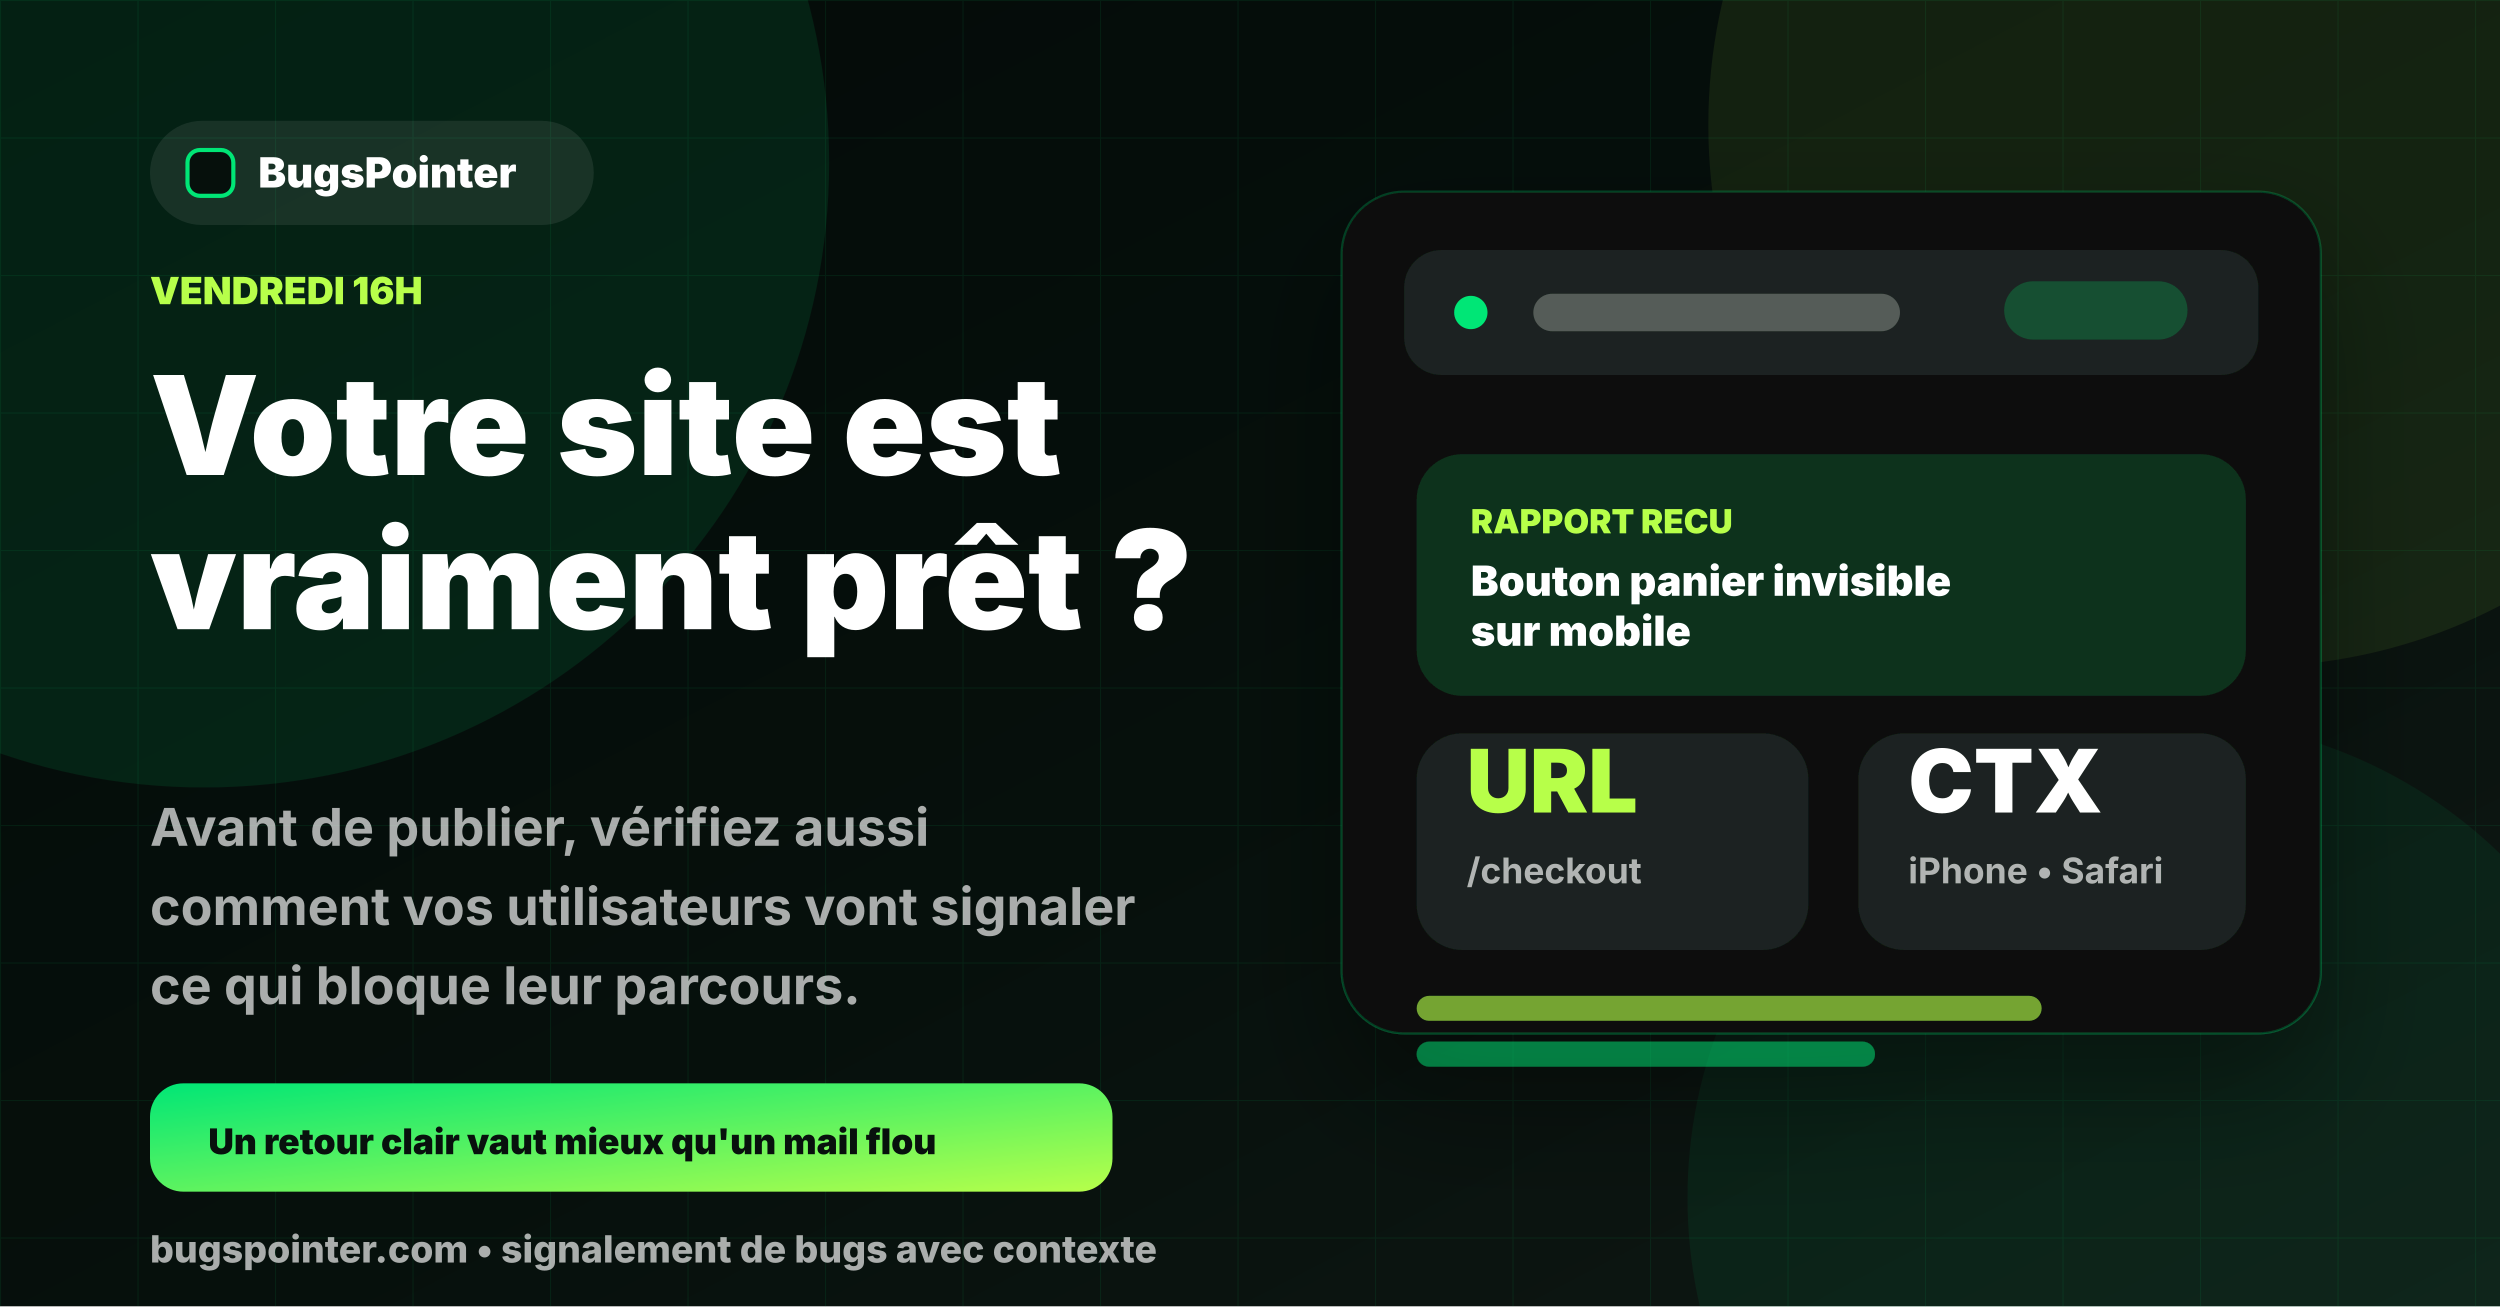
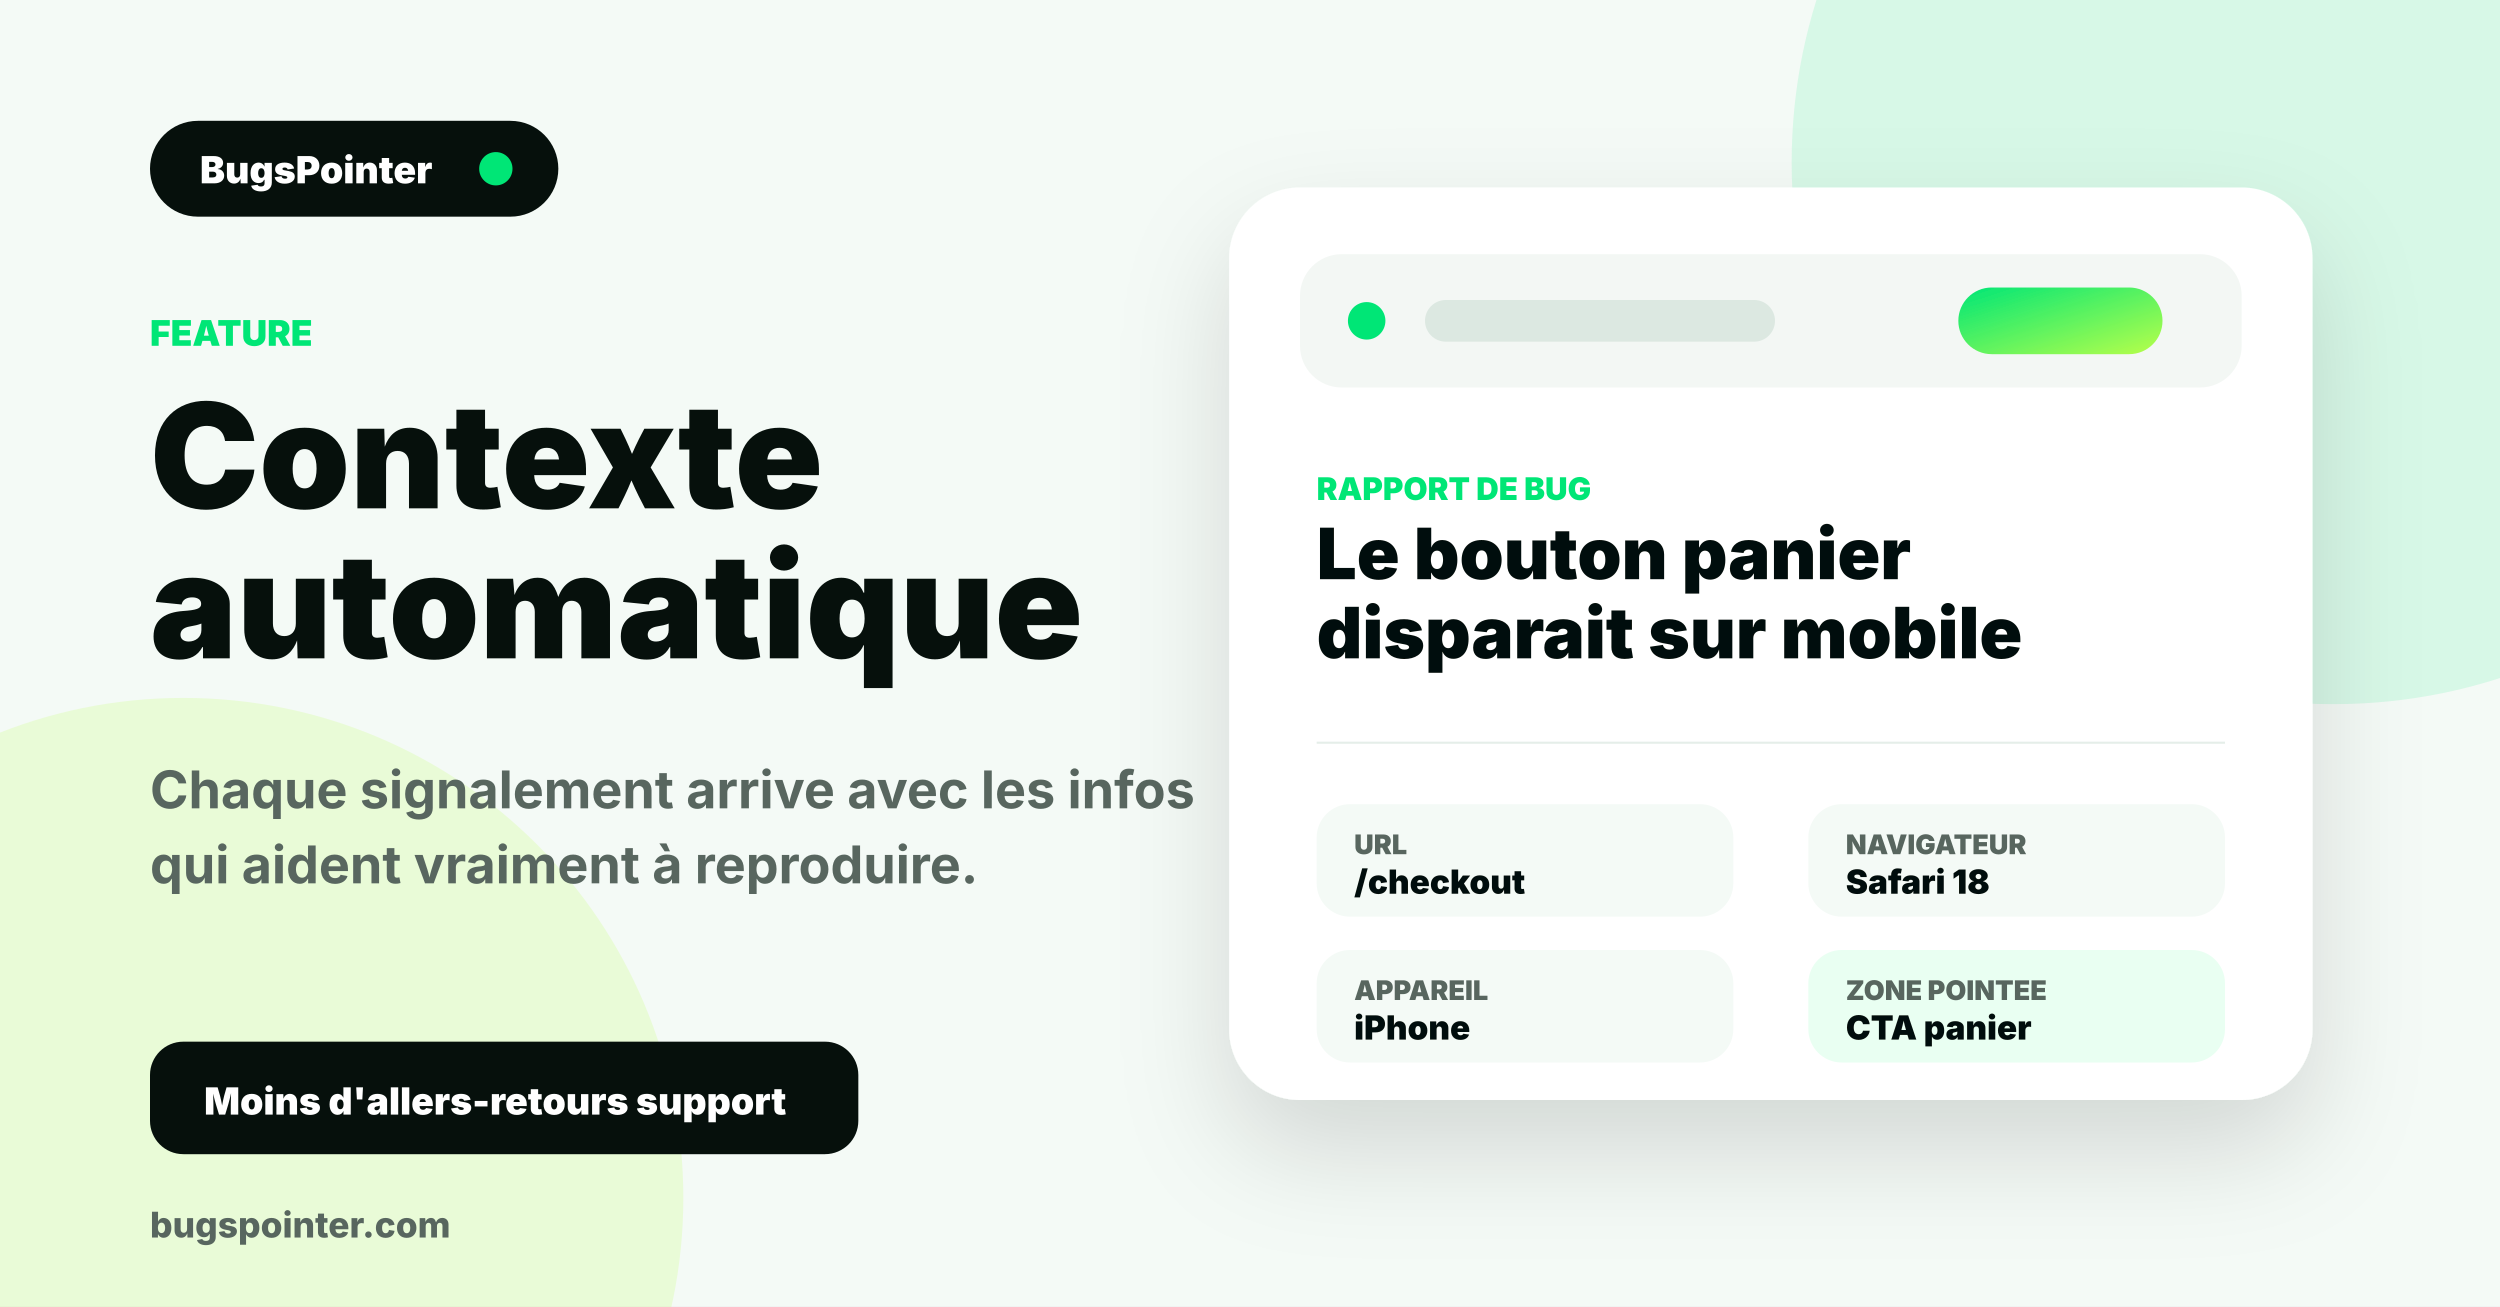
<svg xmlns="http://www.w3.org/2000/svg" width="1200" height="627" viewBox="0 0 1200 627" role="img" aria-labelledby="title desc">
  <defs>
-     <linearGradient id="bg" x1="0" y1="0" x2="1" y2="1">
-       <stop offset="0" stop-color="#040A08" />
-       <stop offset=".55" stop-color="#06100C" />
-       <stop offset="1" stop-color="#101814" />
-     </linearGradient>
    <linearGradient id="green" x1="0" y1="0" x2="1" y2="1">
      <stop offset="0" stop-color="#00E676" />
      <stop offset="1" stop-color="#B7FF4A" />
    </linearGradient>
-     <filter id="shadow" x="-30%" y="-30%" width="160%" height="160%">
-       <feDropShadow dx="0" dy="28" stdDeviation="28" flood-color="#000" flood-opacity=".38" />
+     <filter id="softShadow" x="-20%" y="-20%" width="140%" height="140%">
+       <feDropShadow dx="0" dy="24" stdDeviation="26" flood-color="#06100C" flood-opacity=".14" />
    </filter>
-     <pattern id="grid" width="66" height="66" patternUnits="userSpaceOnUse">
-       <path d="M66 0H0V66" fill="none" stroke="#00E676" stroke-opacity=".08" stroke-width="1" />
-     </pattern>
    <style>
      .sans{font-family:Inter,Arial,Helvetica,sans-serif}
      .display{font-family:Raleway,Inter,Arial,Helvetica,sans-serif;font-weight:900}
-       .white{fill:#fff}
-       .muted{fill:rgba(255,255,255,.66)}
-       .lime{fill:#B7FF4A}
-       .ink{fill:#08110D}
+       .ink{fill:#06100C}
+       .muted{fill:#58665F}
+       .green{fill:#00E676}
+       .lime{fill:#8EEA2D}
    </style>
  </defs>
-   <rect width="1200" height="627" fill="url(#bg)" />
-   <rect width="1200" height="627" fill="url(#grid)" />
-   <circle cx="98" cy="78" r="300" fill="#00E676" opacity=".10" />
-   <circle cx="1080" cy="60" r="260" fill="#B7FF4A" opacity=".08" />
-   <circle cx="1040" cy="575" r="230" fill="#00E676" opacity=".07" />
+   <rect width="1200" height="627" fill="#F4FAF6" />
+   <circle cx="1120" cy="78" r="260" fill="#00E676" opacity=".12" />
+   <circle cx="88" cy="575" r="240" fill="#B7FF4A" opacity=".18" />
  <g transform="translate(72 58)">
-     <rect width="213" height="50" rx="25" fill="#fff" opacity=".08" />
-     <rect x="18" y="14" width="22" height="22" rx="6" fill="#06100C" stroke="#00E676" stroke-width="2" />
-     <text x="52" y="32" class="sans white" font-size="20" font-weight="850">BugsPointer</text>
+     <rect width="196" height="46" rx="23" fill="#06100C" />
+     <text x="24" y="30" class="sans" font-size="18" font-weight="850" fill="#FFFFFF">BugsPointer</text>
+     <circle cx="166" cy="23" r="8" fill="#00E676" />
  </g>
-   <g transform="translate(72 146)">
-     <text class="sans lime" font-size="18" font-weight="900">VENDREDI 16H</text>
-     <text y="82" class="display white" font-size="66">
-       <tspan x="0">Votre site est</tspan>
-       <tspan x="0" dy="74">vraiment prêt ?</tspan>
-     </text>
-     <text y="260" class="sans muted" font-size="25" font-weight="650">
-       <tspan x="0">Avant de publier, vérifiez aussi</tspan>
-       <tspan x="0" dy="38">comment vos utilisateurs vont signaler</tspan>
-       <tspan x="0" dy="38">ce qui bloque leur parcours.</tspan>
+   <g transform="translate(72 166)">
+     <text class="sans green" font-size="17" font-weight="900">FEATURE</text>
+     <text y="78" class="display ink" font-size="70">Contexte</text>
+     <text y="150" class="display ink" font-size="70">automatique</text>
+     <text y="222" class="sans muted" font-size="25" font-weight="650">
+       <tspan x="0">Chaque signalement arrive avec les infos</tspan>
+       <tspan x="0" dy="36">qui aident vraiment à reproduire.</tspan>
    </text>
  </g>
-   <g transform="translate(72 520)">
-     <rect width="462" height="52" rx="16" fill="url(#green)" />
-     <text x="28" y="34" class="sans ink" font-size="17" font-weight="900">Un retour clair vaut mieux qu'un mail flou</text>
+   <g transform="translate(72 500)">
+     <rect width="340" height="54" rx="16" fill="#06100C" />
+     <text x="26" y="35" class="sans" font-size="18" font-weight="900" fill="#FFFFFF">Moins d'allers-retours support</text>
  </g>
-   <g transform="translate(644 92)" filter="url(#shadow)">
-     <rect width="470" height="404" rx="30" fill="#08110D" stroke="#00E676" stroke-opacity=".22" />
-     <rect x="30" y="28" width="410" height="60" rx="18" fill="#fff" opacity=".08" />
-     <circle cx="62" cy="58" r="8" fill="#00E676" />
-     <rect x="92" y="49" width="176" height="18" rx="9" fill="#fff" opacity=".25" />
-     <rect x="318" y="43" width="88" height="28" rx="14" fill="#00E676" opacity=".22" />
-     <rect x="36" y="126" width="398" height="116" rx="22" fill="#00E676" opacity=".16" />
-     <text x="62" y="164" class="sans lime" font-size="16" font-weight="900">RAPPORT RECU</text>
-     <text x="62" y="194" class="sans white" font-size="20" font-weight="850">Bouton panier invisible</text>
-     <text x="62" y="218" class="sans white" font-size="20" font-weight="850">sur mobile</text>
-     <rect x="36" y="260" width="188" height="104" rx="22" fill="#fff" opacity=".08" />
-     <text x="60" y="298" class="display lime" font-size="42">URL</text>
-     <text x="60" y="332" class="sans muted" font-size="17" font-weight="750">/checkout</text>
-     <rect x="248" y="260" width="186" height="104" rx="22" fill="#fff" opacity=".08" />
-     <text x="272" y="298" class="display white" font-size="42">CTX</text>
-     <text x="272" y="332" class="sans muted" font-size="17" font-weight="750">iPhone • Safari</text>
-     <rect x="36" y="386" width="300" height="12" rx="6" fill="#B7FF4A" opacity=".62" />
-     <rect x="36" y="408" width="220" height="12" rx="6" fill="#00E676" opacity=".42" />
+   <g transform="translate(590 90)" filter="url(#softShadow)">
+     <rect width="520" height="438" rx="34" fill="#FFFFFF" />
+     <rect x="34" y="32" width="452" height="64" rx="20" fill="#F3F7F4" />
+     <circle cx="66" cy="64" r="9" fill="#00E676" />
+     <rect x="94" y="54" width="168" height="20" rx="10" fill="#DCE8E1" />
+     <rect x="350" y="48" width="98" height="32" rx="16" fill="url(#green)" />
+     <text x="42" y="150" class="sans green" font-size="15" font-weight="900">RAPPORT DE BUG</text>
+     <text x="42" y="188" class="display ink" font-size="34">Le bouton panier</text>
+     <text x="42" y="226" class="display ink" font-size="34">disparait sur mobile</text>
+     <rect x="42" y="266" width="436" height="1" fill="#E5EEE9" />
+     <g transform="translate(42 296)">
+       <rect width="200" height="54" rx="16" fill="#F4FAF6" />
+       <text x="18" y="24" class="sans muted" font-size="13" font-weight="850">URL</text>
+       <text x="18" y="43" class="sans ink" font-size="16" font-weight="900">/checkout</text>
+     </g>
+     <g transform="translate(278 296)">
+       <rect width="200" height="54" rx="16" fill="#F4FAF6" />
+       <text x="18" y="24" class="sans muted" font-size="13" font-weight="850">NAVIGATEUR</text>
+       <text x="18" y="43" class="sans ink" font-size="16" font-weight="900">Safari 18</text>
+     </g>
+     <g transform="translate(42 366)">
+       <rect width="200" height="54" rx="16" fill="#F4FAF6" />
+       <text x="18" y="24" class="sans muted" font-size="13" font-weight="850">APPAREIL</text>
+       <text x="18" y="43" class="sans ink" font-size="16" font-weight="900">iPhone</text>
+     </g>
+     <g transform="translate(278 366)">
+       <rect width="200" height="54" rx="16" fill="#E9FFF2" />
+       <text x="18" y="24" class="sans muted" font-size="13" font-weight="850">ZONE POINTEE</text>
+       <text x="18" y="43" class="sans ink" font-size="16" font-weight="900">CTA panier</text>
+     </g>
  </g>
-   <text x="72" y="606" class="sans muted" font-size="18" font-weight="800">bugspointer.com • signalement de bugs avec contexte</text>
+   <text x="72" y="594" class="sans muted" font-size="17" font-weight="800">bugspointer.com</text>
</svg>
